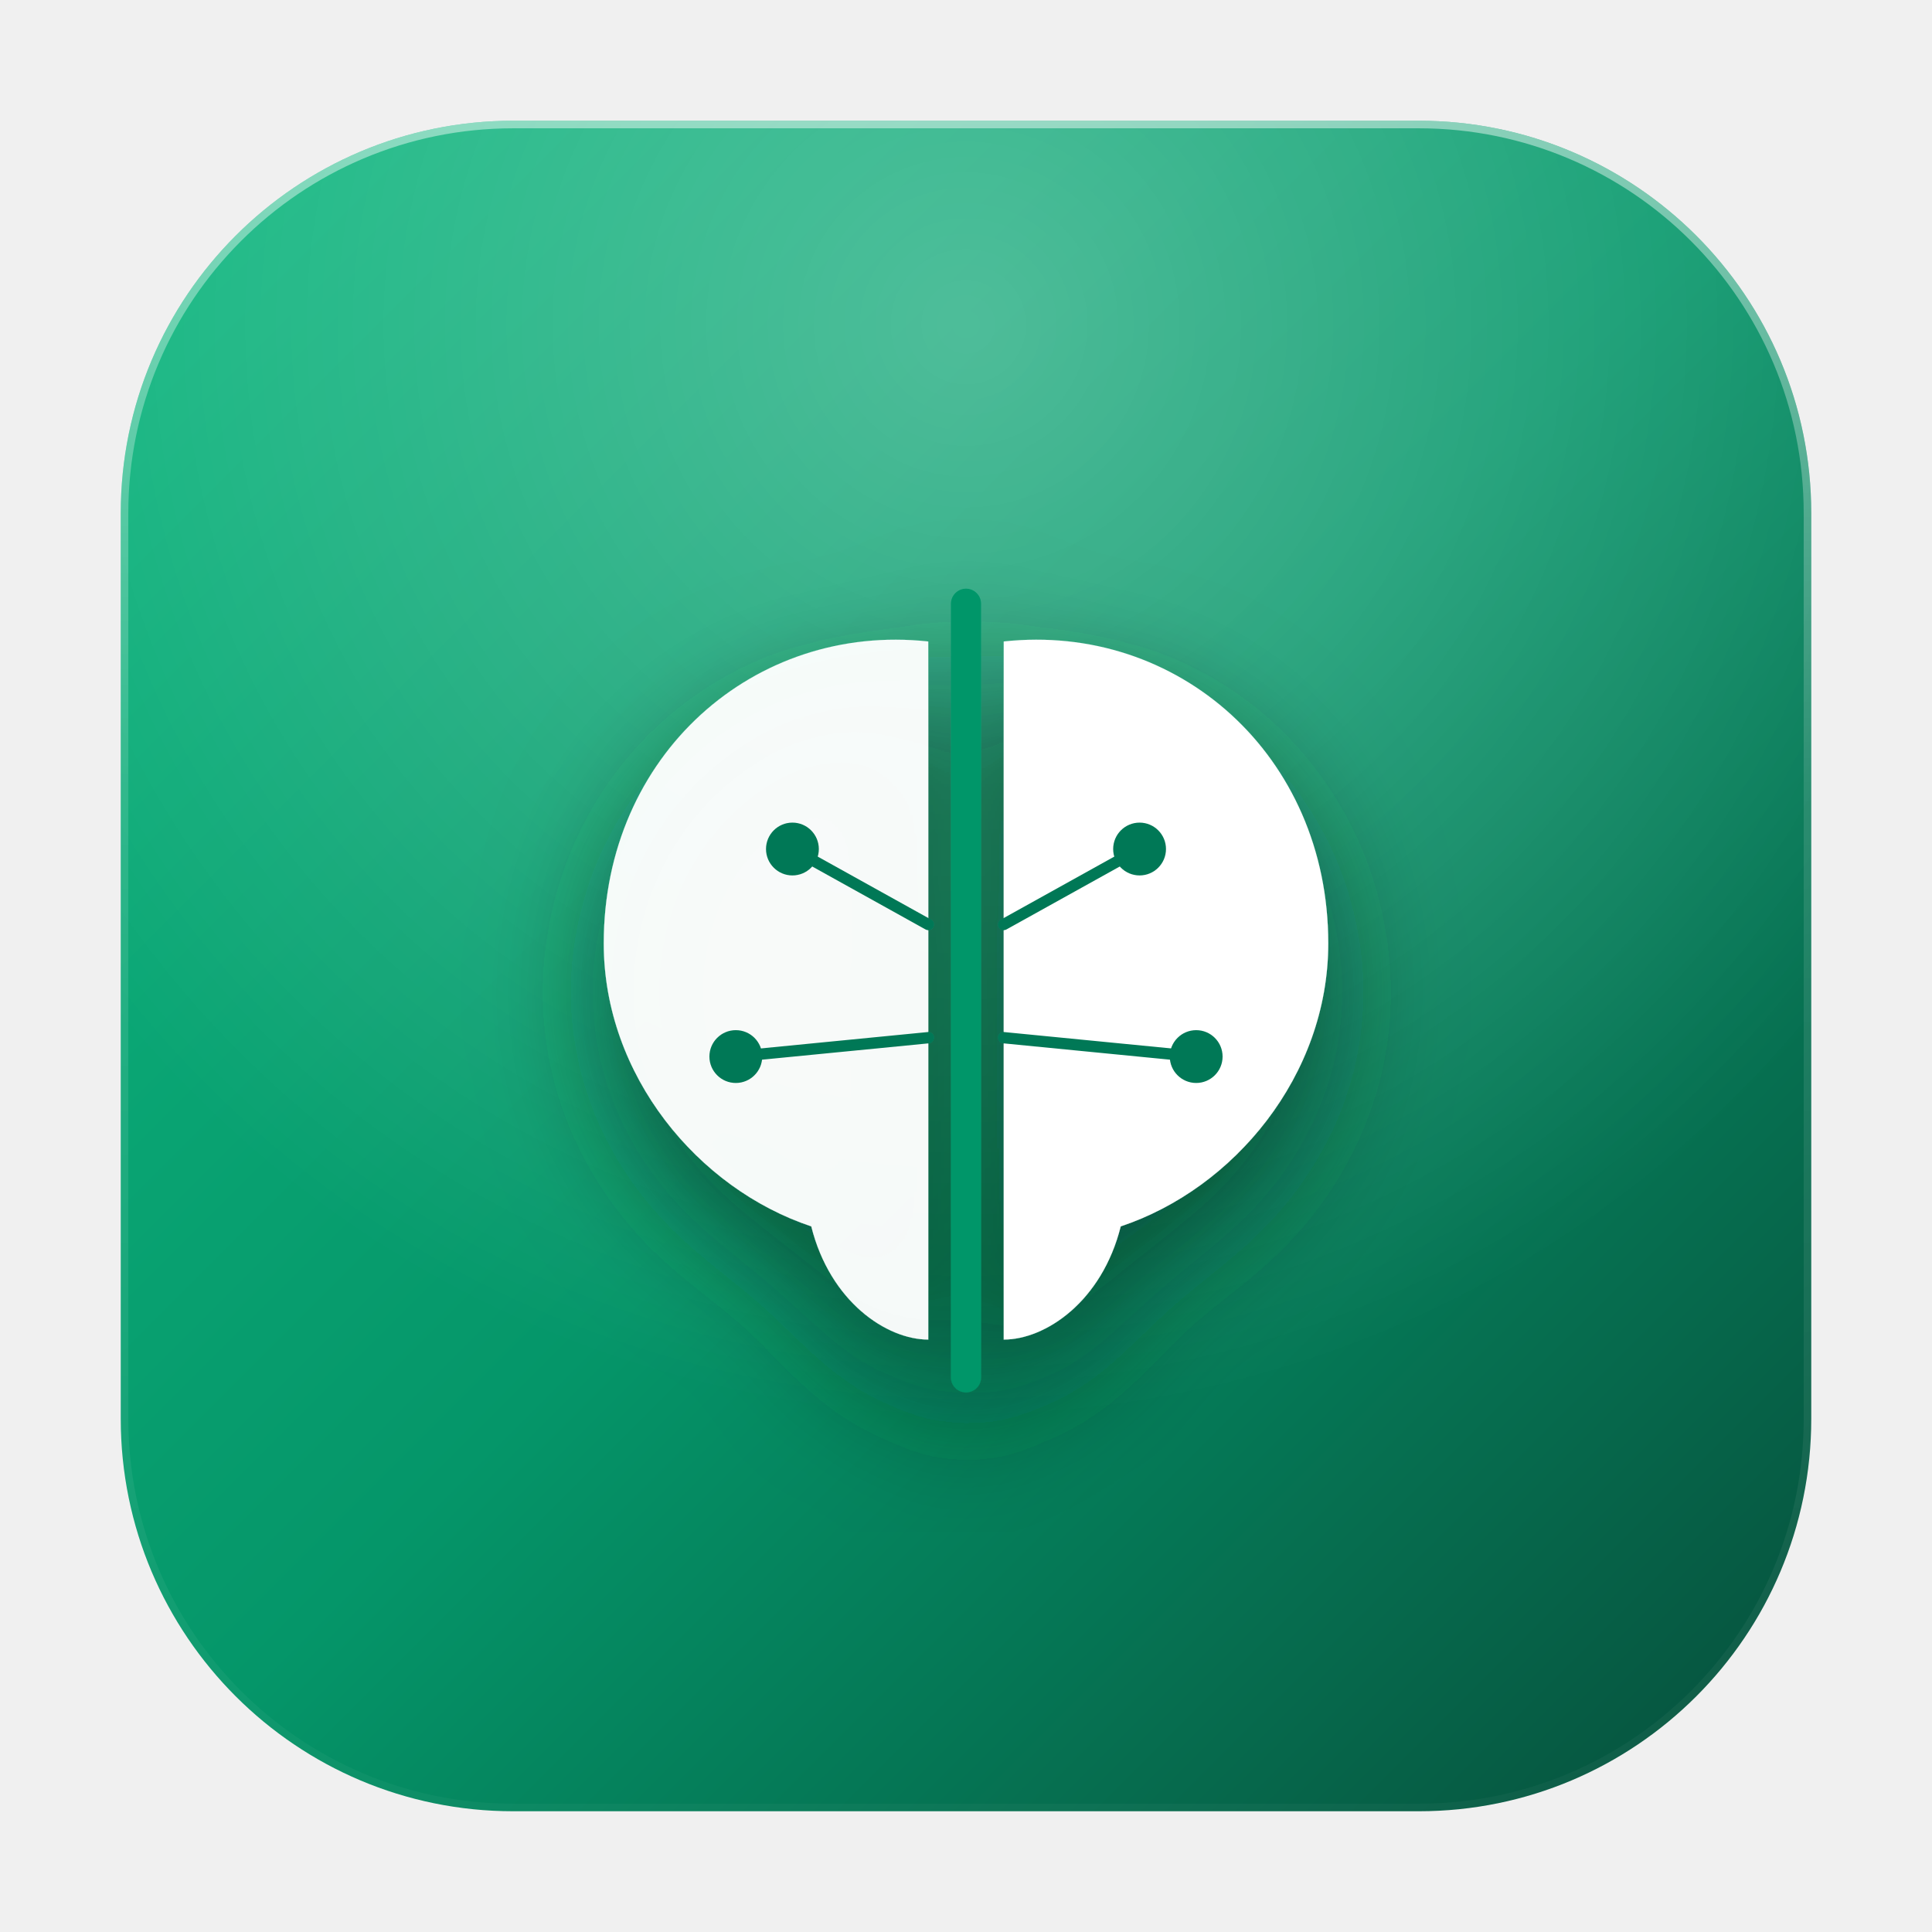
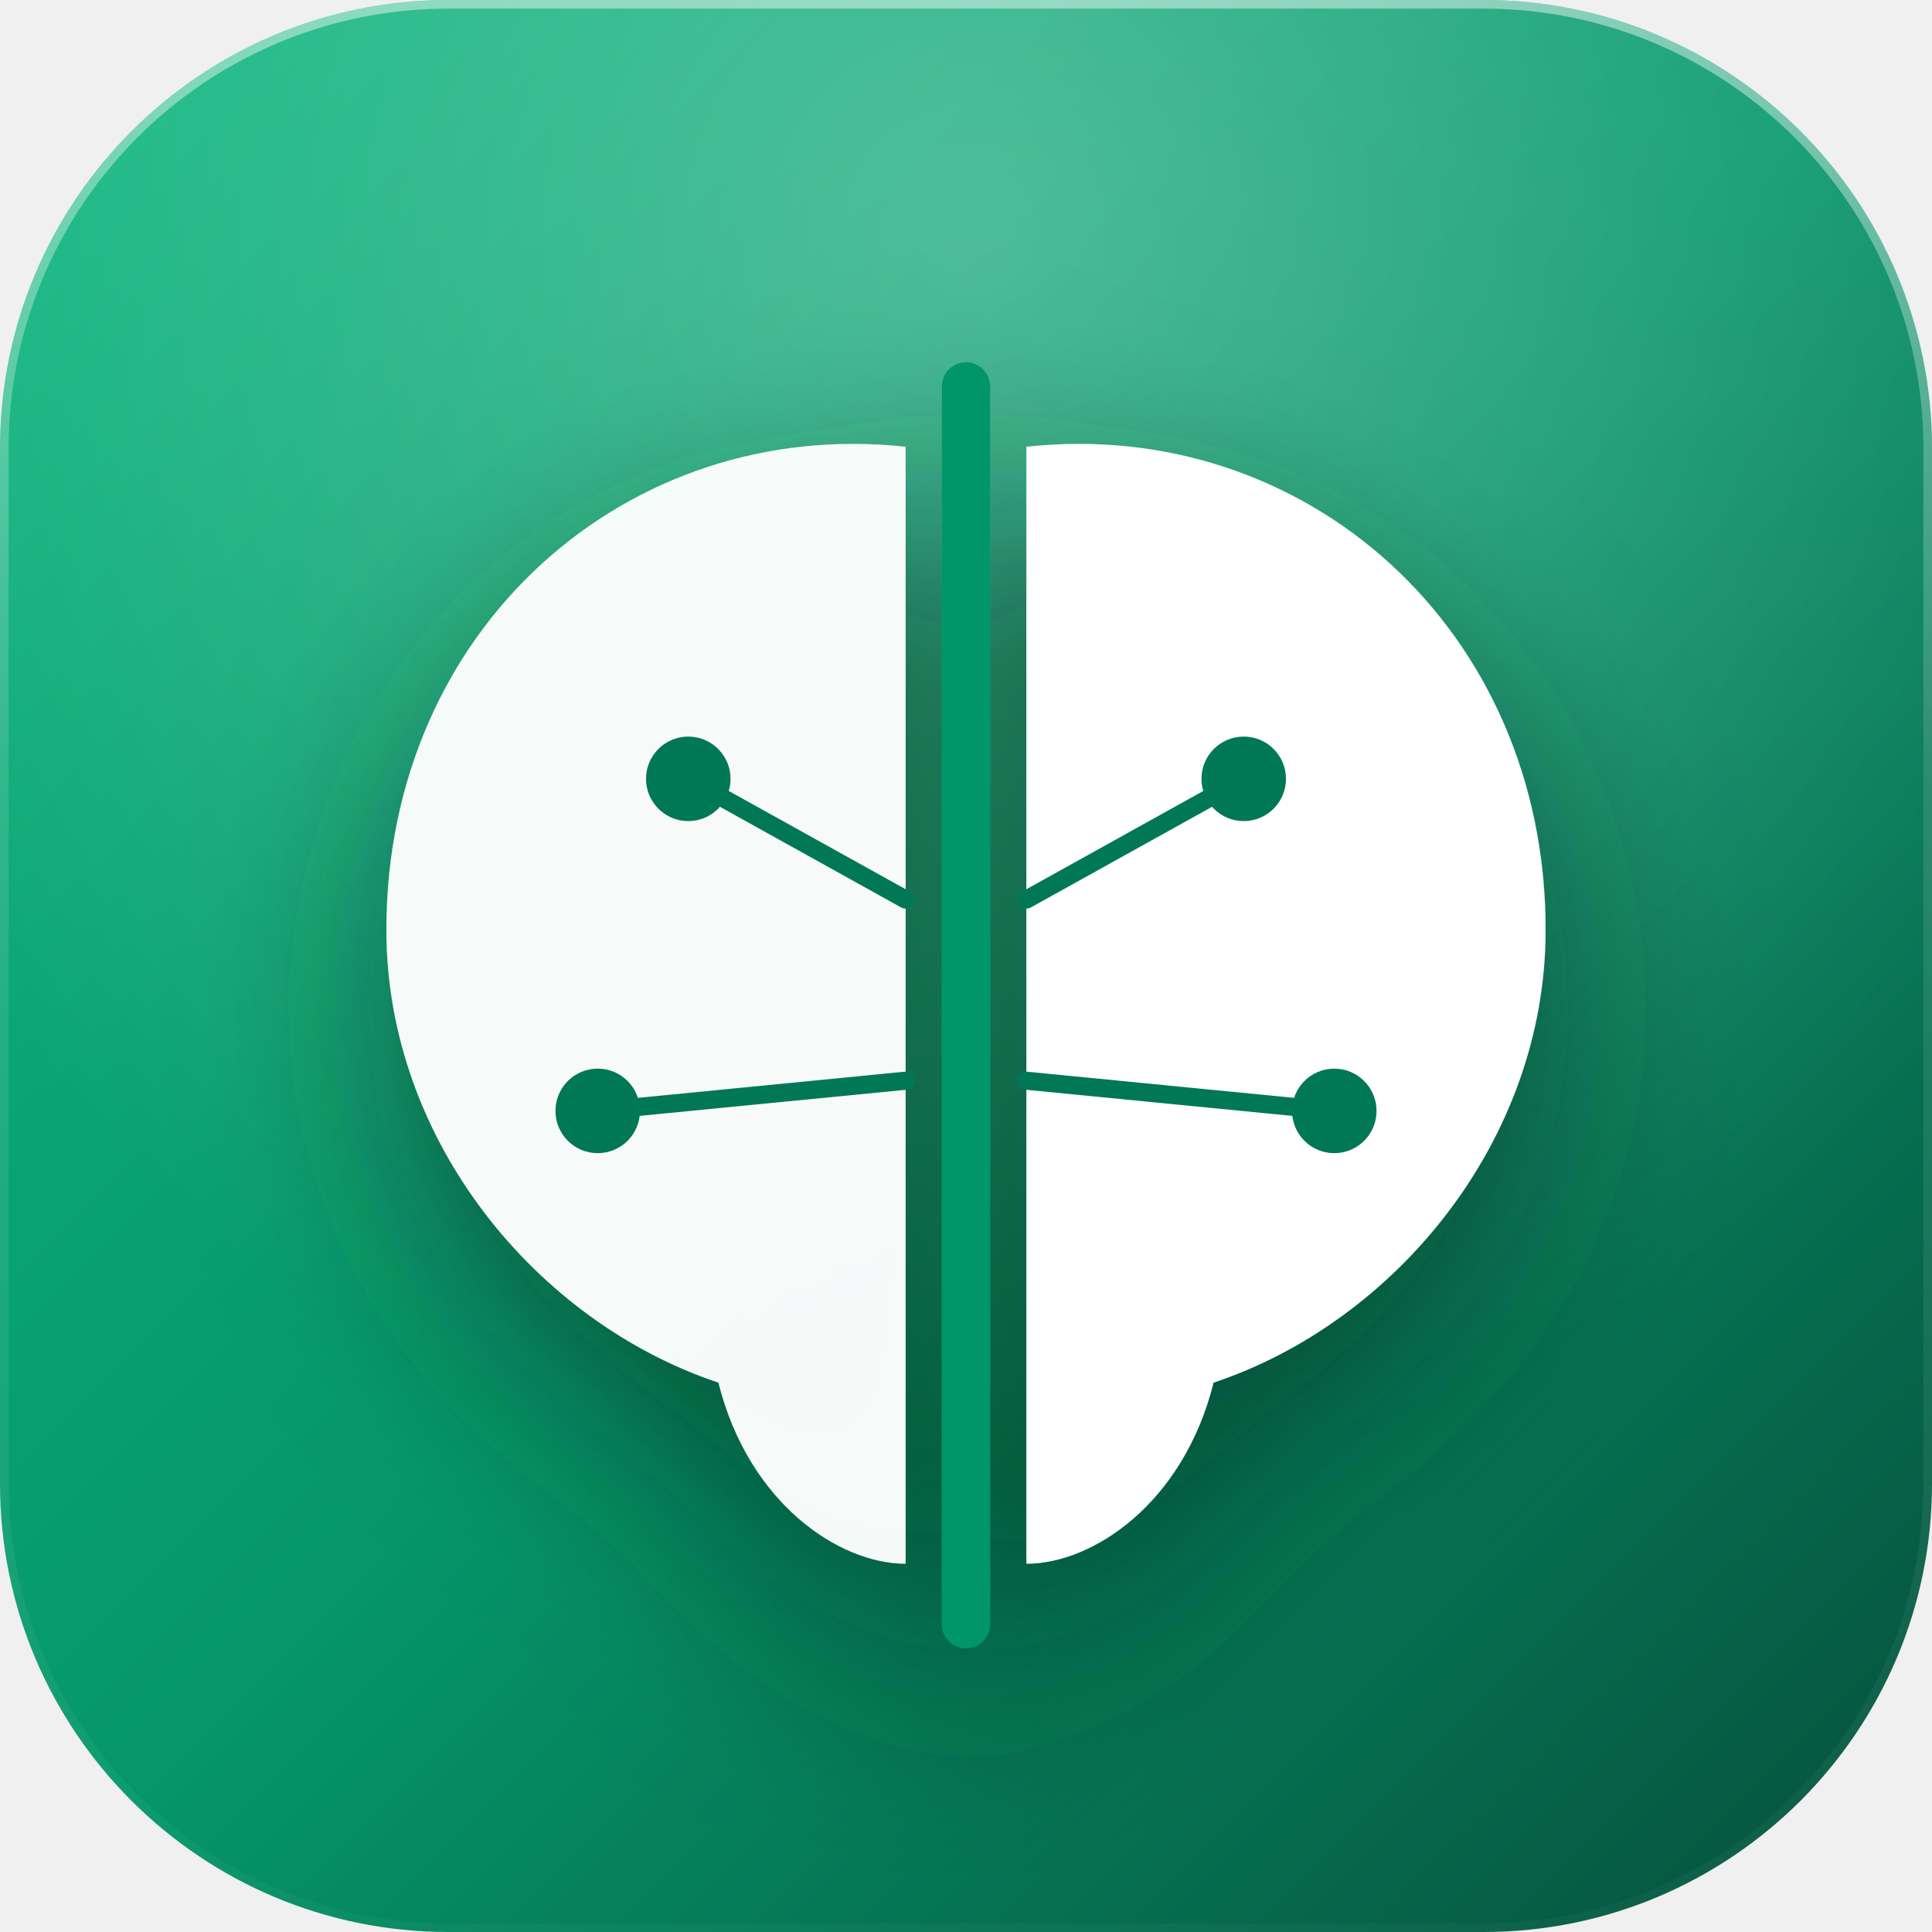
- <svg xmlns="http://www.w3.org/2000/svg" width="512" height="512" viewBox="0 0 512 512">
+ <svg xmlns="http://www.w3.org/2000/svg" width="512" height="512" viewBox="32 32 448 448">
  <defs>
    <linearGradient id="bg" x1="0%" y1="0%" x2="100%" y2="100%">
      <stop offset="0%" stop-color="#10B981" />
      <stop offset="50%" stop-color="#059669" />
      <stop offset="100%" stop-color="#064E3B" />
    </linearGradient>
    <radialGradient id="topSheen" cx="50%" cy="12%" r="65%">
      <stop offset="0%" stop-color="#FFFFFF" stop-opacity="0.28" />
      <stop offset="100%" stop-color="#FFFFFF" stop-opacity="0" />
    </radialGradient>
    <linearGradient id="specularRim" x1="0%" y1="0%" x2="0%" y2="100%">
      <stop offset="0%" stop-color="#FFFFFF" stop-opacity="0.45" />
      <stop offset="40%" stop-color="#FFFFFF" stop-opacity="0.12" />
      <stop offset="100%" stop-color="#FFFFFF" stop-opacity="0.03" />
    </linearGradient>
    <filter id="shadow" x="-20%" y="-20%" width="140%" height="140%">
      <feDropShadow dx="0" dy="14" stdDeviation="16" flood-color="#022C22" flood-opacity="0.6" />
    </filter>
  </defs>
  <rect x="32" y="32" width="448" height="448" rx="104" fill="url(#bg)" />
  <rect x="32" y="32" width="448" height="448" rx="104" fill="url(#topSheen)" />
  <rect x="33" y="33" width="446" height="446" rx="103" fill="none" stroke="url(#specularRim)" stroke-width="2" />
-   <g filter="url(#shadow)">
-     <path d="M 246, 170 C 200, 165 160, 200 160, 250 C 160, 285 185, 315 215, 325 C 220, 345 235, 355 246, 355 Z" fill="#FFFFFF" fill-opacity="0.95" />
-     <path d="M 266, 170 C 312, 165 352, 200 352, 250 C 352, 285 327, 315 297, 325 C 292, 345 277, 355 266, 355 Z" fill="#FFFFFF" />
-     <line x1="256" y1="160" x2="256" y2="365" stroke="#059669" stroke-width="8" stroke-linecap="round" />
-     <circle cx="210" cy="225" r="7" fill="#047857" />
-     <circle cx="302" cy="225" r="7" fill="#047857" />
-     <circle cx="195" cy="280" r="7" fill="#047857" />
-     <circle cx="317" cy="280" r="7" fill="#047857" />
-     <line x1="210" y1="225" x2="246" y2="245" stroke="#047857" stroke-width="3" stroke-linecap="round" />
-     <line x1="302" y1="225" x2="266" y2="245" stroke="#047857" stroke-width="3" stroke-linecap="round" />
-     <line x1="195" y1="280" x2="246" y2="275" stroke="#047857" stroke-width="3" stroke-linecap="round" />
-     <line x1="317" y1="280" x2="266" y2="275" stroke="#047857" stroke-width="3" stroke-linecap="round" />
+   <g transform="translate(-102.400 -102.400) scale(1.4)">
+     <g filter="url(#shadow)">
+       <path d="M 246, 170 C 200, 165 160, 200 160, 250 C 160, 285 185, 315 215, 325 C 220, 345 235, 355 246, 355 Z" fill="#FFFFFF" fill-opacity="0.95" />
+       <path d="M 266, 170 C 312, 165 352, 200 352, 250 C 352, 285 327, 315 297, 325 C 292, 345 277, 355 266, 355 Z" fill="#FFFFFF" />
+       <line x1="256" y1="160" x2="256" y2="365" stroke="#059669" stroke-width="8" stroke-linecap="round" />
+       <circle cx="210" cy="225" r="7" fill="#047857" />
+       <circle cx="302" cy="225" r="7" fill="#047857" />
+       <circle cx="195" cy="280" r="7" fill="#047857" />
+       <circle cx="317" cy="280" r="7" fill="#047857" />
+       <line x1="210" y1="225" x2="246" y2="245" stroke="#047857" stroke-width="3" stroke-linecap="round" />
+       <line x1="302" y1="225" x2="266" y2="245" stroke="#047857" stroke-width="3" stroke-linecap="round" />
+       <line x1="195" y1="280" x2="246" y2="275" stroke="#047857" stroke-width="3" stroke-linecap="round" />
+       <line x1="317" y1="280" x2="266" y2="275" stroke="#047857" stroke-width="3" stroke-linecap="round" />
+     </g>
  </g>
</svg>
